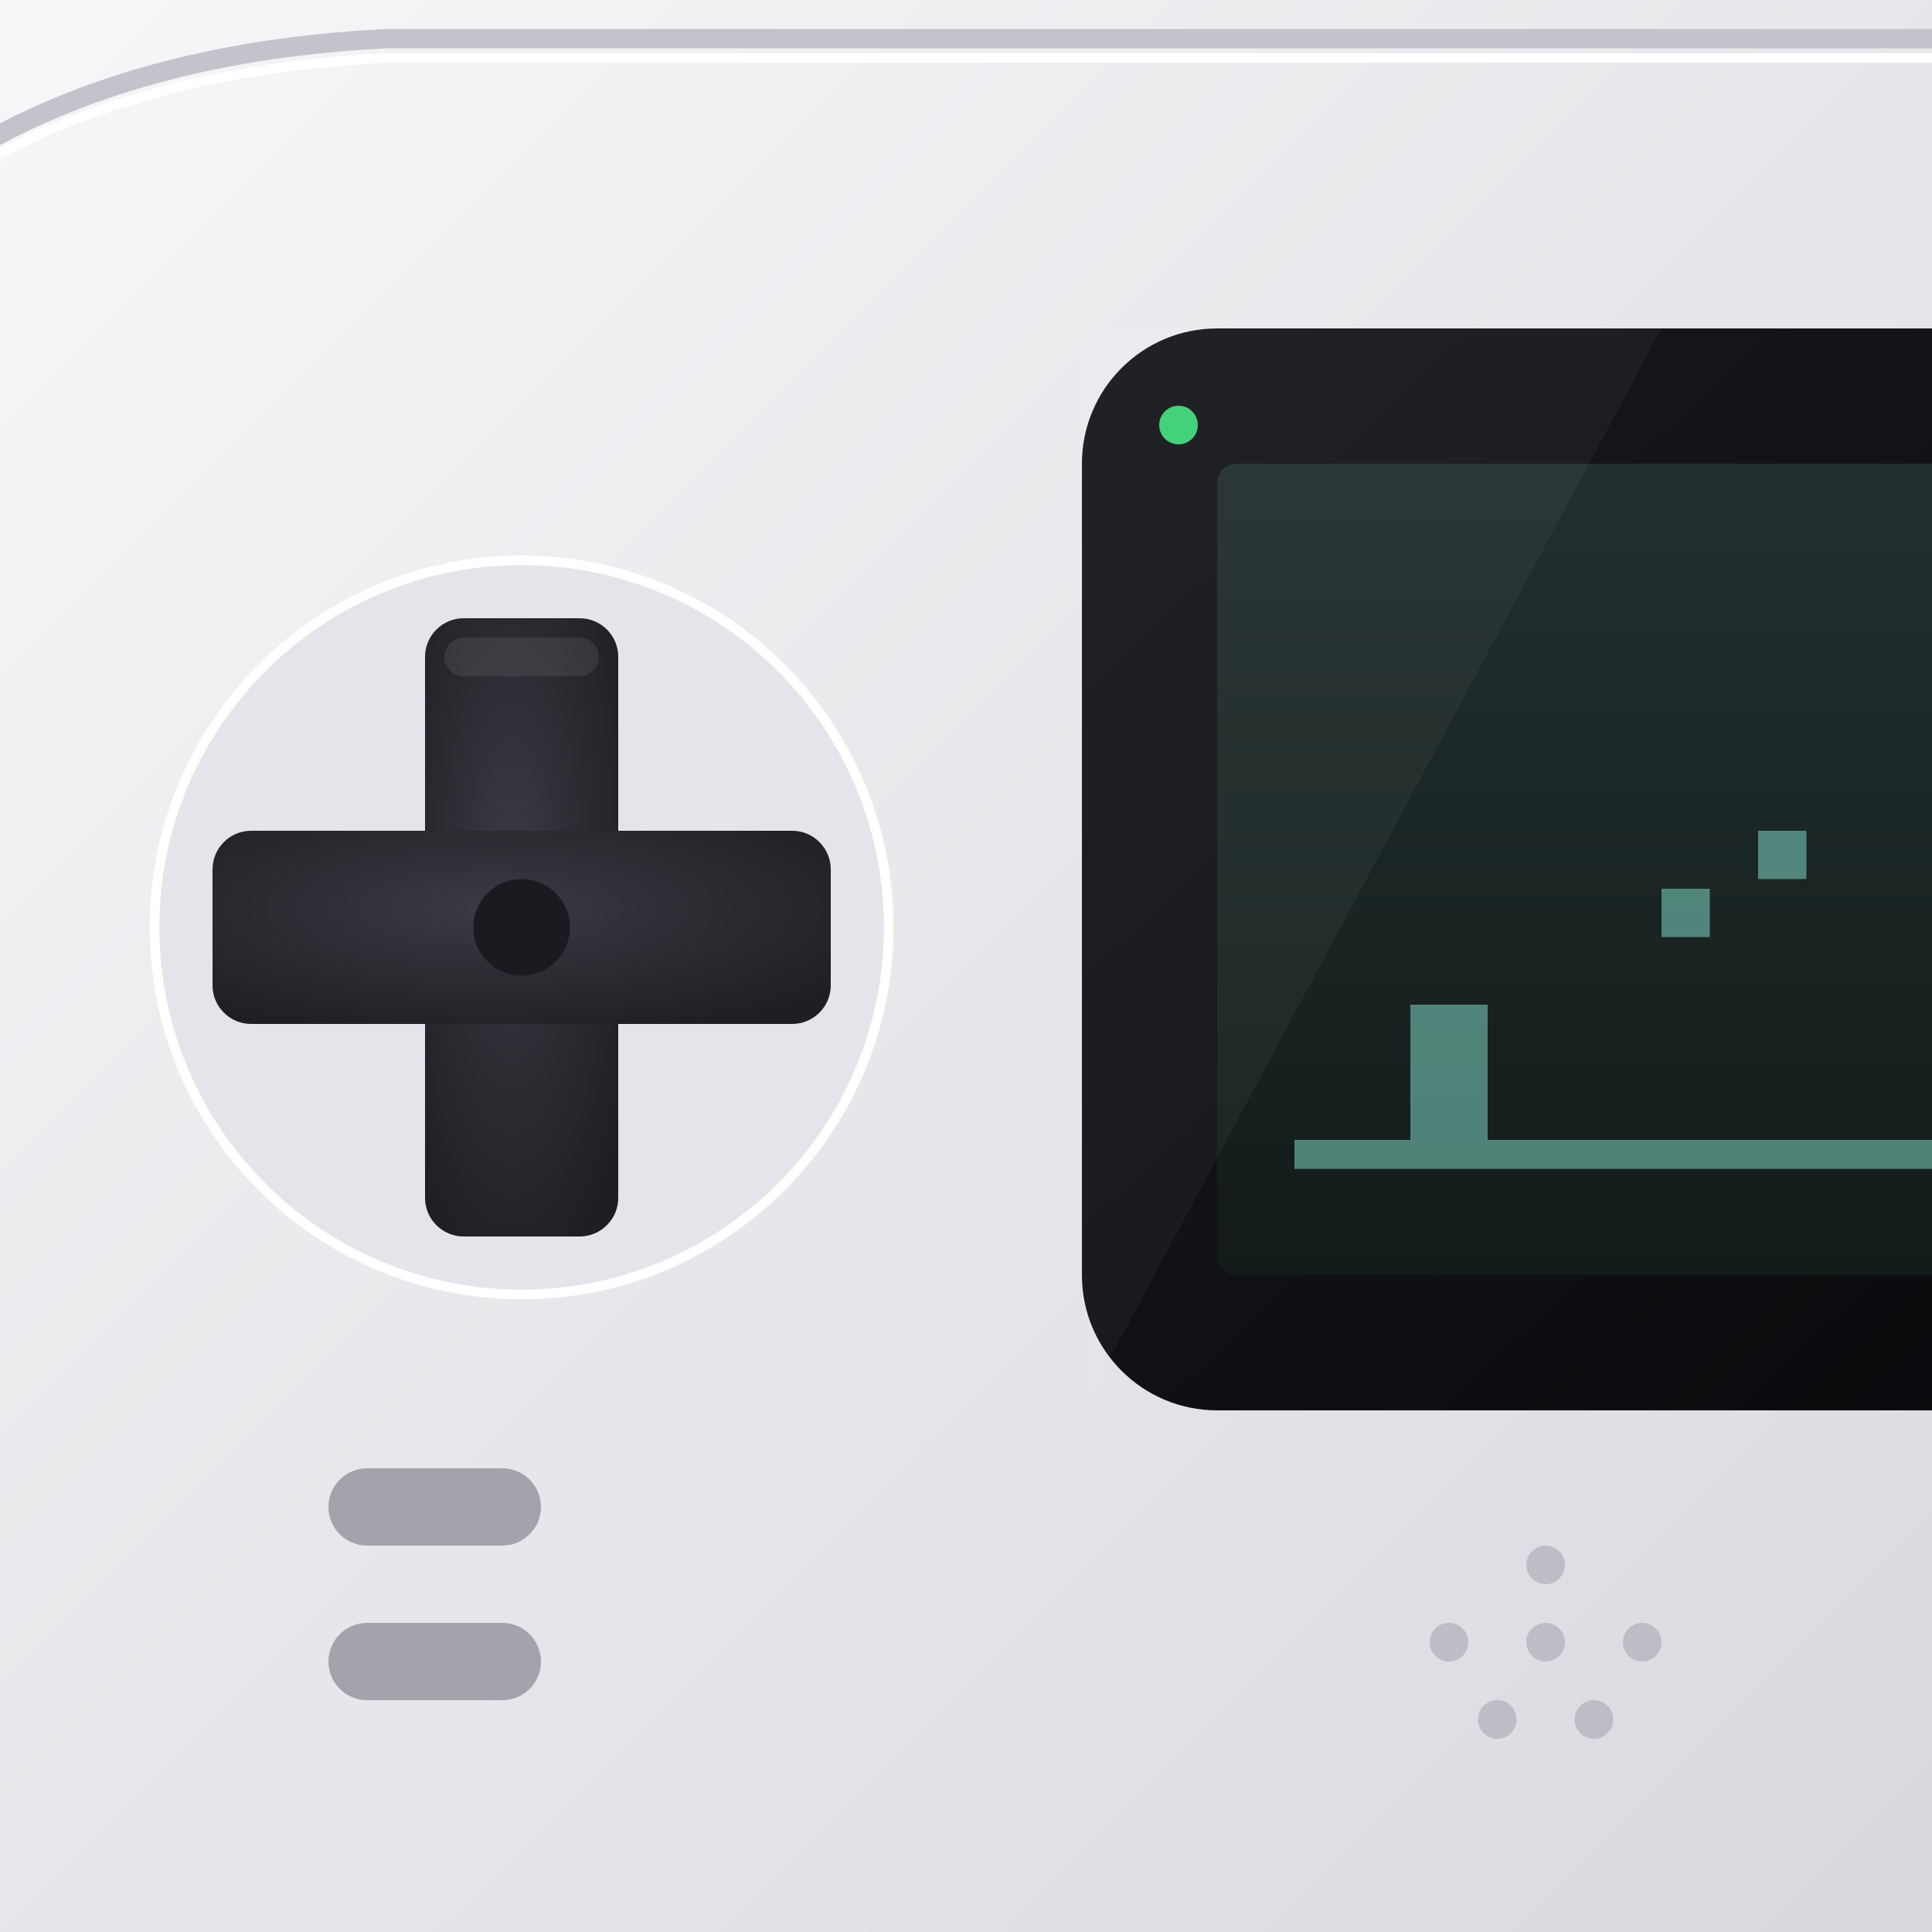
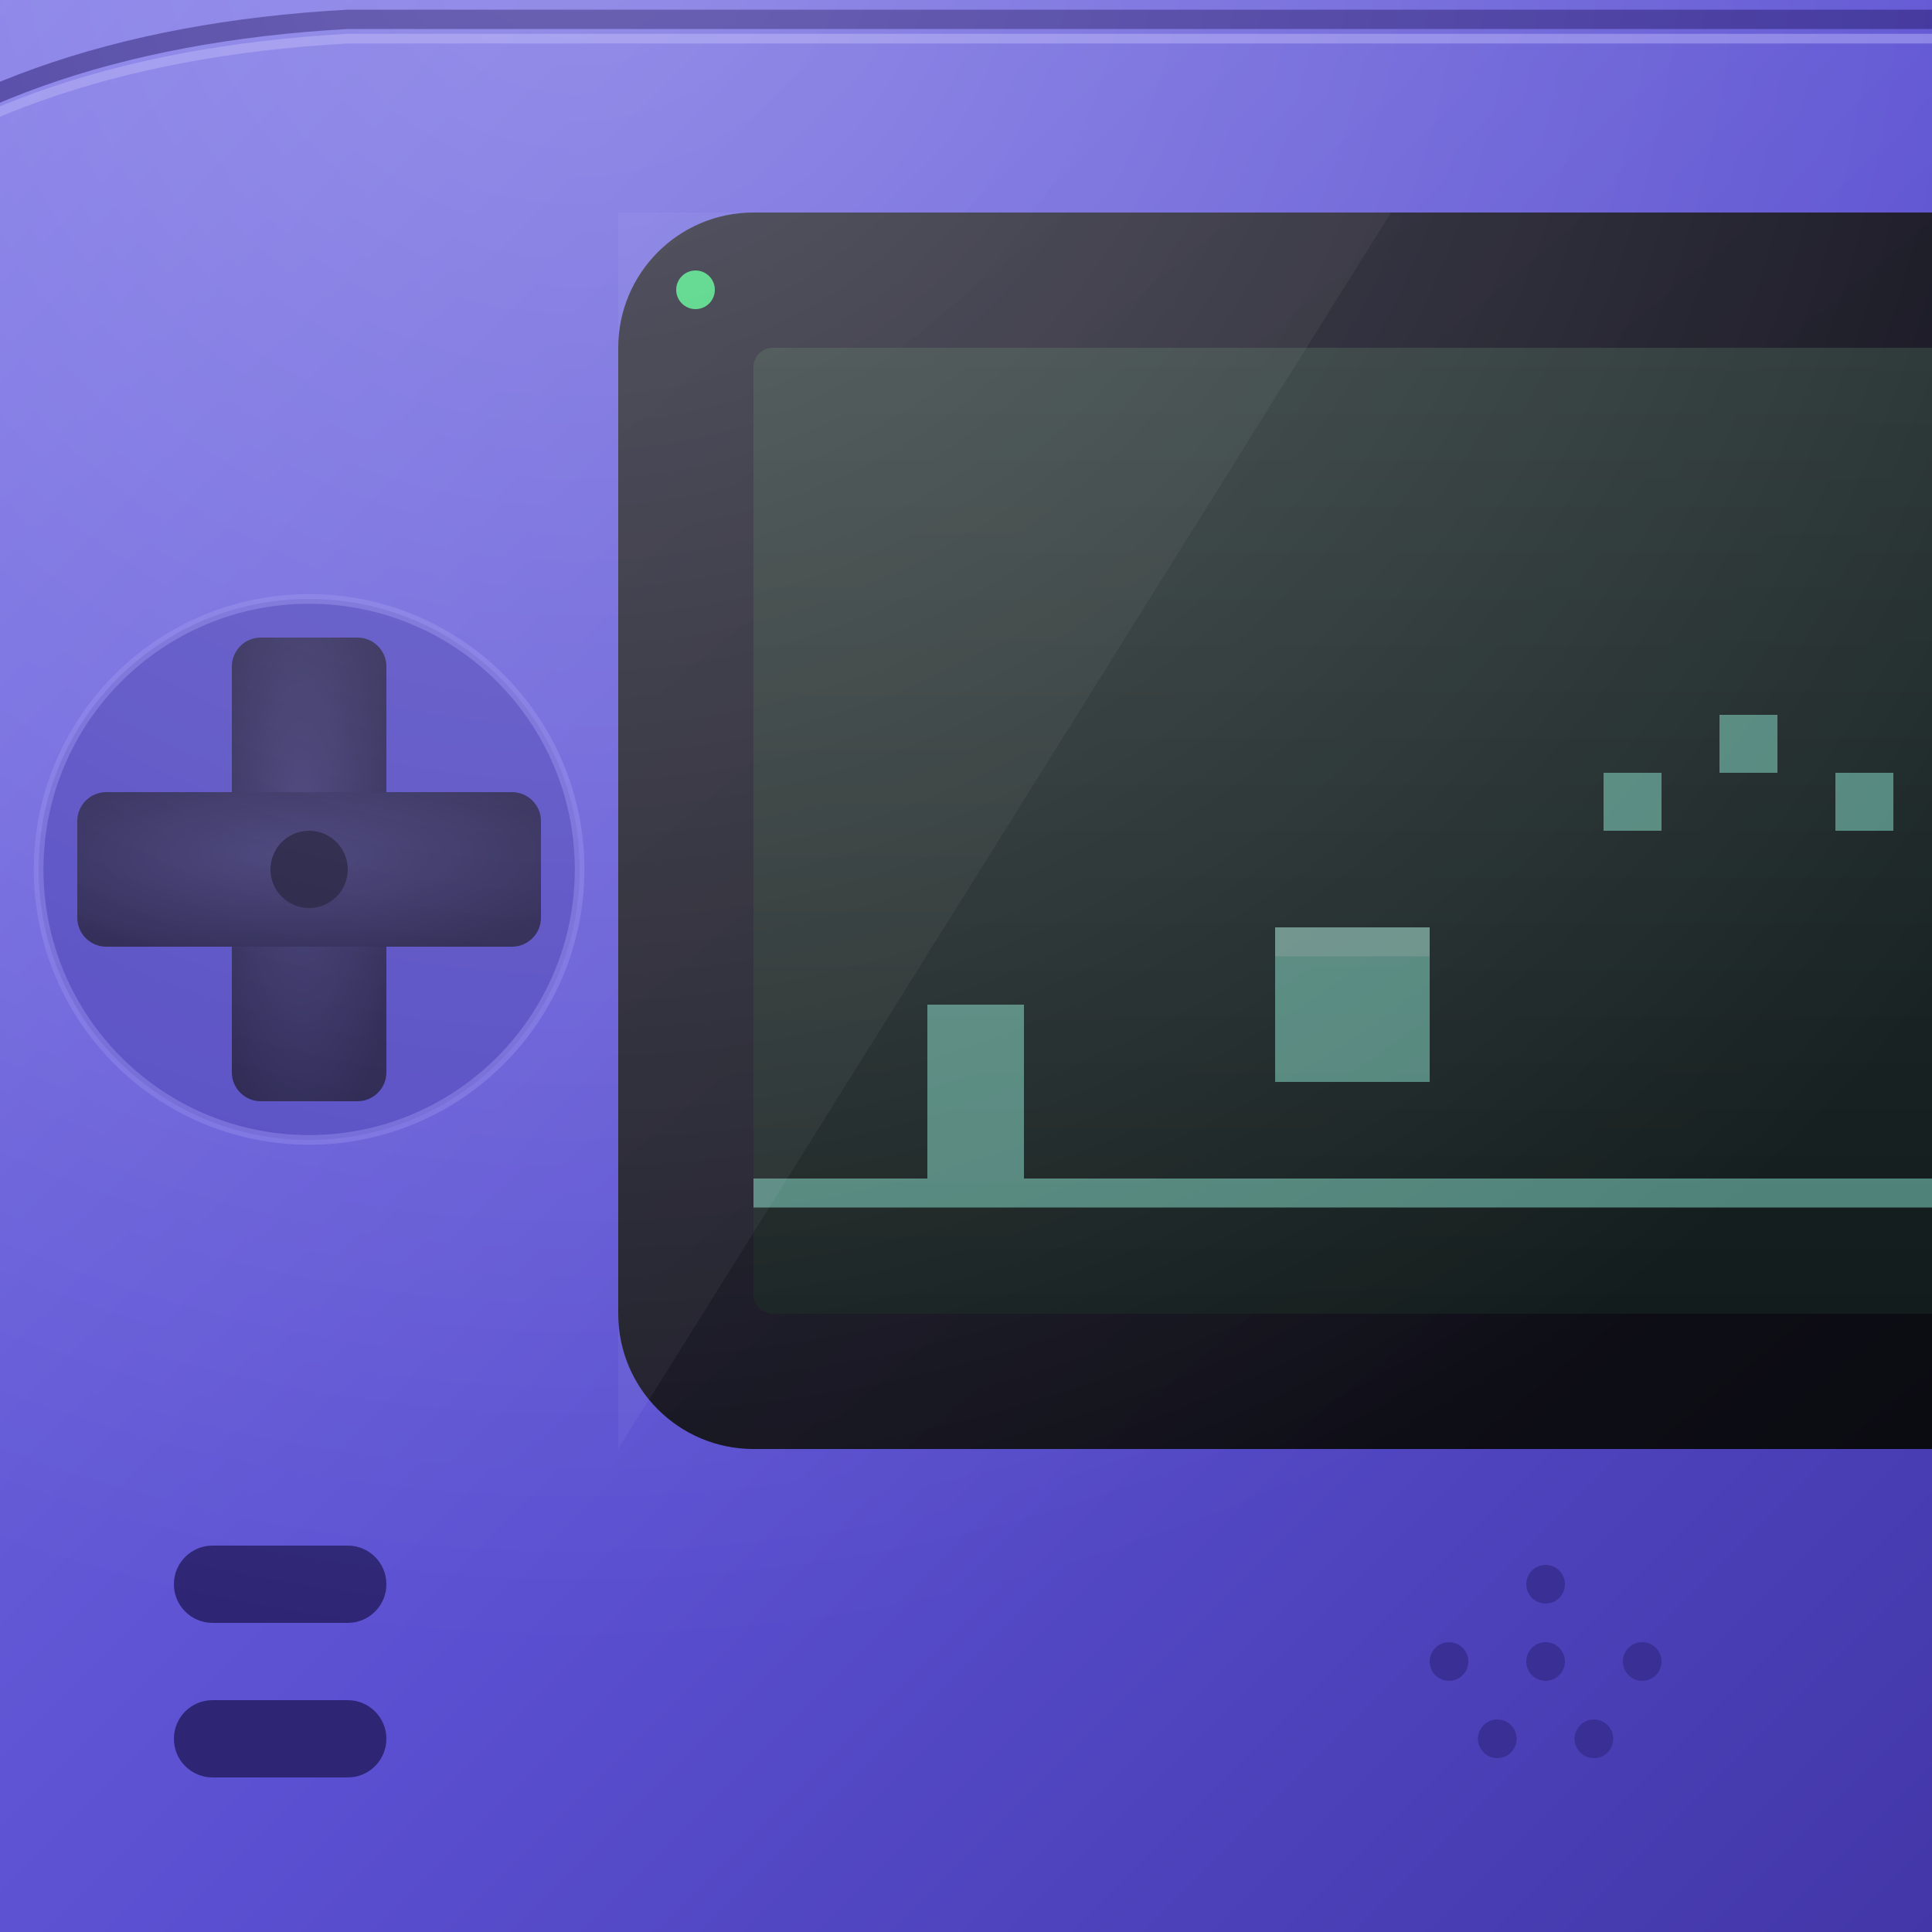
<svg xmlns="http://www.w3.org/2000/svg" viewBox="0 0 200 200">
  <defs>
    <linearGradient id="shell" x1="0" y1="0" x2="1" y2="1">
-       <stop offset="0" stop-color="#f7f7f9" />
-       <stop offset="1" stop-color="#d8d8de" />
+       <stop offset="0" stop-color="#7a72e6" />
+       <stop offset=".55" stop-color="#5a4fd0" />
+       <stop offset="1" stop-color="#4236a8" />
    </linearGradient>
+     <radialGradient id="light" cx=".3" cy="-.05" r=".9">
+       <stop offset="0" stop-color="#fff" stop-opacity=".25" />
+       <stop offset="1" stop-color="#fff" stop-opacity="0" />
+     </radialGradient>
    <linearGradient id="glass" x1="0" y1="0" x2="1" y2="1">
-       <stop offset="0" stop-color="#18191e" />
-       <stop offset="1" stop-color="#09090c" />
+       <stop offset="0" stop-color="#1b1a2c" />
+       <stop offset="1" stop-color="#0a0a10" />
    </linearGradient>
    <linearGradient id="lcd" x1="0" y1="0" x2="0" y2="1">
-       <stop offset="0" stop-color="#22302f" />
-       <stop offset="1" stop-color="#121b1a" />
+       <stop offset="0" stop-color="#253131" />
+       <stop offset="1" stop-color="#131c1c" />
    </linearGradient>
    <radialGradient id="pad" cx=".45" cy=".4" r=".7">
-       <stop offset="0" stop-color="#3a3b42" />
-       <stop offset="1" stop-color="#1e1f24" />
+       <stop offset="0" stop-color="#3a3470" />
+       <stop offset="1" stop-color="#211c4a" />
    </radialGradient>
  </defs>
  <rect width="200" height="200" fill="url(#shell)" />
-   <path d="M-20 30 Q 0 6 40 4 H 220" fill="none" stroke="#c3c3cb" stroke-width="2" />
-   <path d="M-20 32 Q 0 8 40 6 H 220" fill="none" stroke="#fff" />
-   <rect x="112" y="34" width="120" height="112" rx="14" fill="url(#glass)" />
-   <rect x="126" y="48" width="110" height="84" rx="2" fill="url(#lcd)" />
+   <path d="M-20 22 Q 0 4 36 2 H 220" fill="none" stroke="#3b2f9a" stroke-width="2" />
+   <path d="M-20 24 Q 0 6 36 4 H 220" fill="none" stroke="#a49df2" stroke-opacity=".6" />
+   <rect x="64" y="22" width="156" height="128" rx="14" fill="url(#glass)" />
+   <rect x="78" y="36" width="150" height="100" rx="2" fill="url(#lcd)" />
  <g fill="#7fd6c2" opacity=".55">
-     <rect x="134" y="118" width="70" height="3" />
-     <rect x="146" y="104" width="8" height="14" />
-     <rect x="172" y="92" width="5" height="5" />
-     <rect x="182" y="86" width="5" height="5" />
+     <rect x="78" y="122" width="150" height="3" />
+     <rect x="96" y="104" width="10" height="18" />
+     <rect x="132" y="96" width="16" height="16" />
+     <rect x="132" y="96" width="16" height="3" fill="#a8e8d8" />
+     <rect x="166" y="80" width="6" height="6" />
+     <rect x="178" y="74" width="6" height="6" />
+     <rect x="190" y="80" width="6" height="6" />
  </g>
-   <path d="M112 34h60l-60 112z" fill="#fff" opacity=".04" />
-   <circle cx="122" cy="44" r="2" fill="#43d17a" />
-   <circle cx="54" cy="96" r="38" fill="#e4e4ea" />
-   <circle cx="54" cy="96" r="38" fill="none" stroke="#fff" />
+   <path d="M64 22h80l-80 128z" fill="#fff" opacity=".045" />
+   <circle cx="72" cy="30" r="2" fill="#43d17a" />
+   <circle cx="32" cy="90" r="28" fill="#5248c2" />
+   <circle cx="32" cy="90" r="28" fill="none" stroke="#8b83ea" stroke-opacity=".5" />
  <g fill="url(#pad)">
-     <rect x="44" y="64" width="20" height="64" rx="4" />
-     <rect x="22" y="86" width="64" height="20" rx="4" />
+     <rect x="24" y="66" width="16" height="48" rx="3" />
+     <rect x="8" y="82" width="48" height="16" rx="3" />
  </g>
-   <circle cx="54" cy="96" r="5" fill="#1a1b20" />
-   <g fill="#fff" fill-opacity=".08">
-     <rect x="46" y="66" width="16" height="4" rx="2" />
+   <circle cx="32" cy="90" r="4" fill="#1a163c" />
+   <rect x="18" y="160" width="22" height="8" rx="4" fill="#2e2675" />
+   <rect x="18" y="176" width="22" height="8" rx="4" fill="#2e2675" />
+   <g fill="#3a2f95">
+     <circle cx="150" cy="172" r="2" />
+     <circle cx="160" cy="172" r="2" />
+     <circle cx="170" cy="172" r="2" />
+     <circle cx="155" cy="180" r="2" />
+     <circle cx="165" cy="180" r="2" />
+     <circle cx="160" cy="164" r="2" />
  </g>
-   <rect x="34" y="152" width="22" height="8" rx="4" fill="#a3a3ac" />
-   <rect x="34" y="168" width="22" height="8" rx="4" fill="#a3a3ac" />
-   <g fill="#bdbdc5">
-     <circle cx="150" cy="170" r="2" />
-     <circle cx="160" cy="170" r="2" />
-     <circle cx="170" cy="170" r="2" />
-     <circle cx="155" cy="178" r="2" />
-     <circle cx="165" cy="178" r="2" />
-     <circle cx="160" cy="162" r="2" />
-   </g>
+   <rect width="200" height="200" fill="url(#light)" />
</svg>
